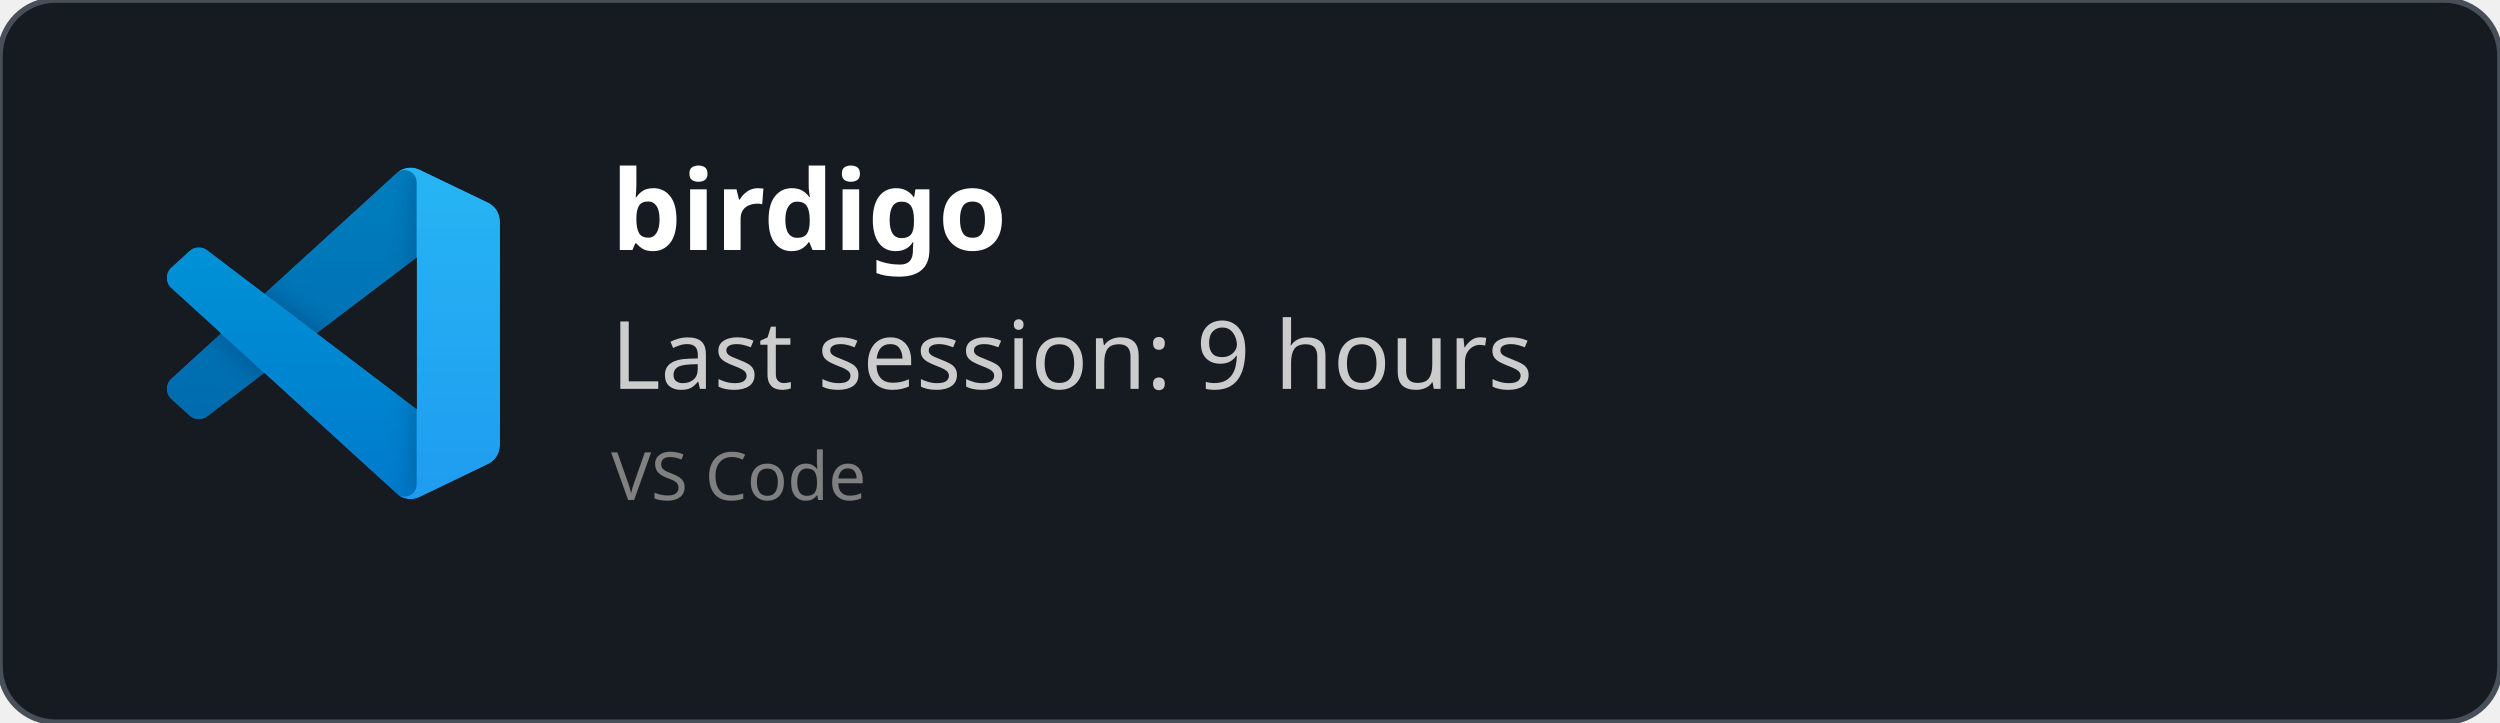
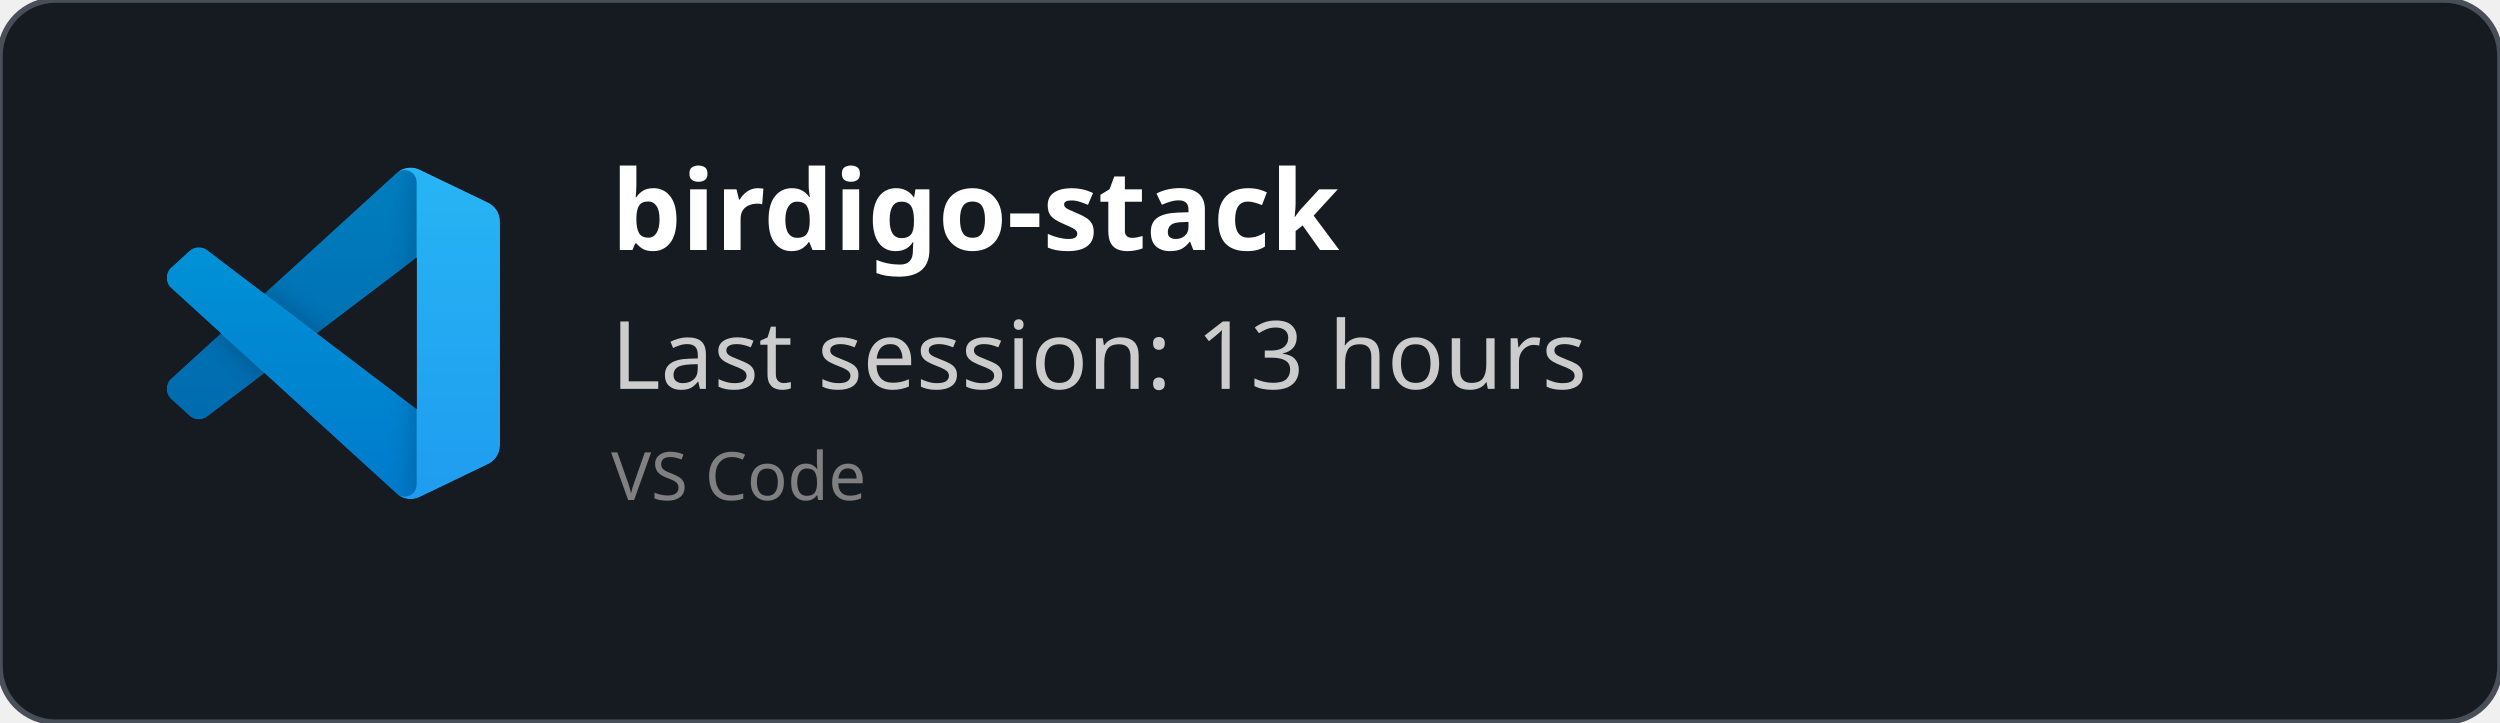
<svg xmlns="http://www.w3.org/2000/svg" width="450" height="130" viewBox="0 0 450 130" fill="none" role="img">
  <style>
    *{
        font-family: 'Segoe UI', Ubuntu, monospace
    }
    </style>
  <defs>
    <clipPath id="horizontalClip" x="20" y="20" width="500" height="200">
      <rect x="90" y="20" width="300" height="50" />
    </clipPath>
  </defs>
  <rect width="450" height="130" fill="rgba(22,27,34)" stroke="#484f58" stroke-width="1" fill-opacity="1" stroke-opacity="1" x="0" y="0" rx="10px" ry="10px">
    </rect>
  <svg width="60" height="60" x="30" y="30" viewBox="0 0 100 100" fill="none" id="vscode">
    <mask id="mask0" mask-type="alpha" maskUnits="userSpaceOnUse" x="0" y="0" width="100" height="100">
      <path fill-rule="evenodd" clip-rule="evenodd" d="M70.912 99.317C72.487 99.931 74.283 99.891 75.873 99.126L96.461 89.22C98.624 88.179 100 85.989 100 83.587V16.413C100 14.011 98.624 11.822 96.461 10.781L75.873 0.874C73.786 -0.13 71.345 0.116 69.513 1.447C69.252 1.637 69.003 1.849 68.769 2.083L29.355 38.041L12.187 25.01C10.589 23.797 8.354 23.896 6.869 25.246L1.363 30.255C-0.453 31.906 -0.455 34.763 1.359 36.417L16.247 50L1.359 63.583C-0.455 65.237 -0.453 68.094 1.363 69.745L6.869 74.754C8.354 76.104 10.589 76.204 12.187 74.99L29.355 61.959L68.769 97.917C69.392 98.541 70.125 99.01 70.912 99.317ZM75.015 27.299L45.109 50L75.015 72.701V27.299Z" fill="white" />
    </mask>
    <g mask="url(#mask0)">
      <path d="M96.461 10.796L75.857 0.876C73.472 -0.273 70.622 0.212 68.75 2.083L1.299 63.583C-0.516 65.237 -0.514 68.094 1.303 69.745L6.813 74.754C8.298 76.104 10.535 76.204 12.134 74.99L93.361 13.37C96.086 11.303 100 13.246 100 16.667V16.427C100 14.027 98.625 11.838 96.461 10.796Z" fill="#0065A9" />
      <g filter="url(#filter0_d)">
        <path d="M96.461 89.204L75.857 99.124C73.472 100.273 70.622 99.788 68.75 97.917L1.299 36.417C-0.516 34.763 -0.514 31.906 1.303 30.255L6.813 25.246C8.298 23.896 10.535 23.796 12.134 25.009L93.361 86.63C96.086 88.697 100 86.754 100 83.333V83.573C100 85.974 98.625 88.162 96.461 89.204Z" fill="#007ACC" />
      </g>
      <g filter="url(#filter1_d)">
        <path d="M75.858 99.126C73.472 100.274 70.622 99.788 68.75 97.917C71.056 100.223 75 98.59 75 95.328V4.672C75 1.41 71.056 -0.223 68.75 2.083C70.622 0.211 73.472 -0.274 75.858 0.874L96.459 10.781C98.623 11.822 100 14.011 100 16.413V83.587C100 85.989 98.623 88.179 96.459 89.22L75.858 99.126Z" fill="#1F9CF0" />
      </g>
      <g style="mix-blend-mode:overlay" opacity="0.25">
        <path fill-rule="evenodd" clip-rule="evenodd" d="M70.851 99.317C72.426 99.931 74.222 99.891 75.812 99.126L96.4 89.22C98.563 88.179 99.939 85.989 99.939 83.587V16.413C99.939 14.011 98.564 11.822 96.4 10.781L75.812 0.874C73.725 -0.13 71.284 0.116 69.453 1.447C69.191 1.637 68.942 1.849 68.708 2.083L29.294 38.041L12.126 25.01C10.528 23.796 8.293 23.896 6.809 25.246L1.302 30.255C-0.513 31.906 -0.515 34.763 1.298 36.417L16.186 50L1.298 63.583C-0.515 65.237 -0.513 68.094 1.302 69.745L6.809 74.754C8.293 76.104 10.528 76.204 12.126 74.99L29.294 61.959L68.708 97.917C69.332 98.54 70.064 99.01 70.851 99.317ZM74.954 27.299L45.048 50L74.954 72.701V27.299Z" fill="url(#paint0_linear)" />
      </g>
    </g>
    <defs>
      <filter id="filter0_d" x="-8.394" y="15.829" width="116.727" height="92.246" filterUnits="userSpaceOnUse" color-interpolation-filters="sRGB">
        <feFlood flood-opacity="0" result="BackgroundImageFix" />
        <feColorMatrix in="SourceAlpha" type="matrix" values="0 0 0 0 0 0 0 0 0 0 0 0 0 0 0 0 0 0 127 0" />
        <feOffset />
        <feGaussianBlur stdDeviation="4.167" />
        <feColorMatrix type="matrix" values="0 0 0 0 0 0 0 0 0 0 0 0 0 0 0 0 0 0 0.25 0" />
        <feBlend mode="overlay" in2="BackgroundImageFix" result="effect1_dropShadow" />
        <feBlend mode="normal" in="SourceGraphic" in2="effect1_dropShadow" result="shape" />
      </filter>
      <filter id="filter1_d" x="60.417" y="-8.076" width="47.917" height="116.151" filterUnits="userSpaceOnUse" color-interpolation-filters="sRGB">
        <feFlood flood-opacity="0" result="BackgroundImageFix" />
        <feColorMatrix in="SourceAlpha" type="matrix" values="0 0 0 0 0 0 0 0 0 0 0 0 0 0 0 0 0 0 127 0" />
        <feOffset />
        <feGaussianBlur stdDeviation="4.167" />
        <feColorMatrix type="matrix" values="0 0 0 0 0 0 0 0 0 0 0 0 0 0 0 0 0 0 0.25 0" />
        <feBlend mode="overlay" in2="BackgroundImageFix" result="effect1_dropShadow" />
        <feBlend mode="normal" in="SourceGraphic" in2="effect1_dropShadow" result="shape" />
      </filter>
      <linearGradient id="paint0_linear" x1="49.939" y1="0.258" x2="49.939" y2="99.742" gradientUnits="userSpaceOnUse">
        <stop stop-color="white" />
        <stop offset="1" stop-color="white" stop-opacity="0" />
      </linearGradient>
    </defs>
  </svg>
  <text x="110" y="45" font-size="20" clip-path="url(#horizontalClip)" font-weight="bold" font-family="Ubuntu" fill="white">
-     birdigo
+     birdigo-stack
    </text>
  <text x="110" y="70" font-size="17px" font-family="Ubuntu" fill="#ccc">
-     Last session: 9 hours
+     Last session: 13 hours
    </text>
  <text x="110" y="90" font-size="12px" font-family="Ubuntu" fill="grey">
    VS Code
    </text>
</svg>
